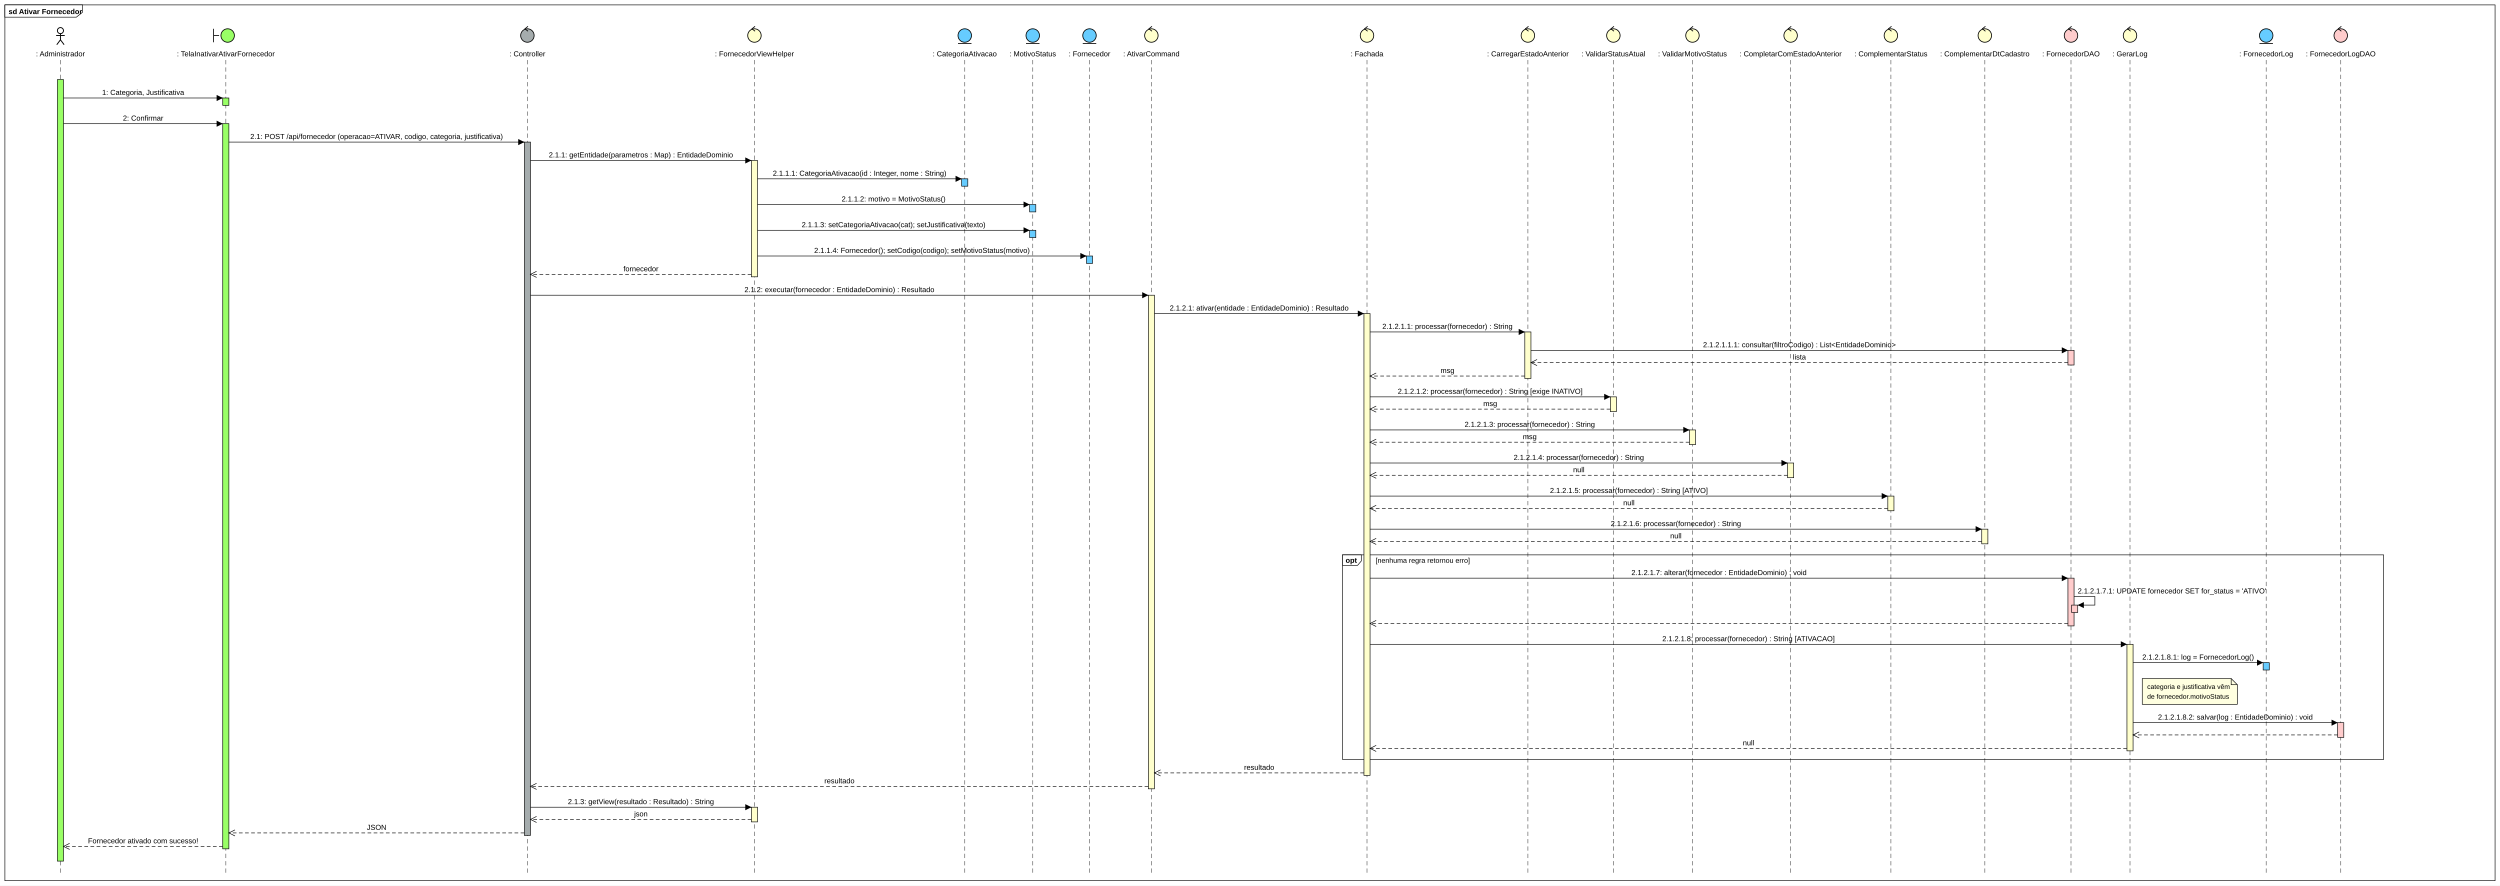
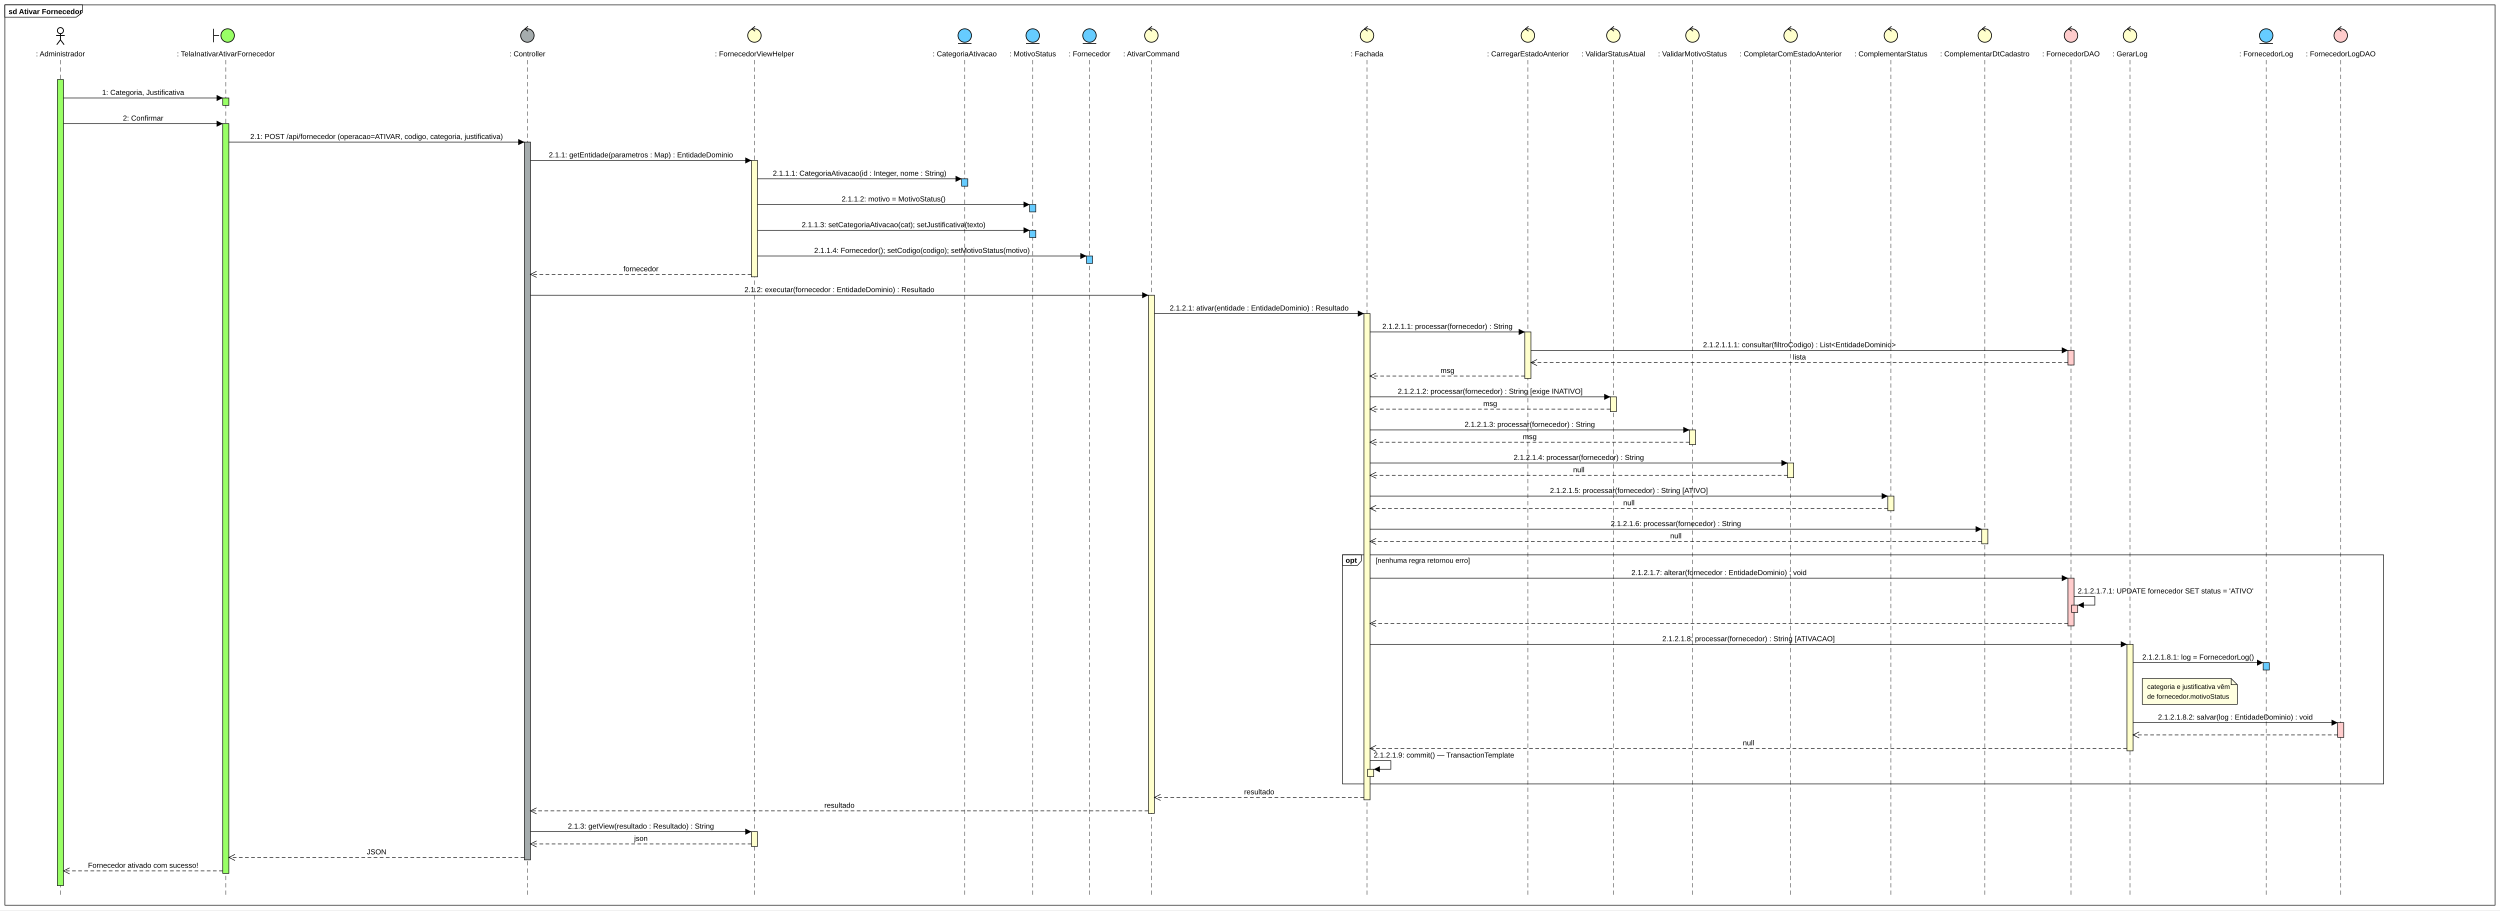
- <svg xmlns="http://www.w3.org/2000/svg" width="4082" height="1446" viewBox="0 0 4082 1446" font-family="Arial, Liberation Sans, Helvetica, sans-serif">
-   <rect x="0" y="0" width="4081.953" height="1446" fill="#fff" />
-   <rect x="8" y="8" width="4065.953" height="1430" fill="none" stroke="#000" />
+ <svg xmlns="http://www.w3.org/2000/svg" width="4082" height="1486" viewBox="0 0 4082 1486" font-family="Arial, Liberation Sans, Helvetica, sans-serif">
+   <rect x="0" y="0" width="4081.953" height="1486" fill="#fff" />
+   <rect x="8" y="8" width="4065.953" height="1470" fill="none" stroke="#000" />
  <path d="M8,8 H134.703 V20 L124.703,28 H8 Z" fill="#fff" stroke="#000" />
  <text x="14" y="23" font-size="12" font-weight="bold">sd Ativar Fornecedor</text>
  <circle cx="98.68" cy="50" r="5" fill="none" stroke="#000" stroke-width="1.5" />
  <path d="M98.68,55 V65 M91.68,58 H105.68 M98.68,65 L92.68,73 M98.68,65 L104.68,73" stroke="#000" stroke-width="1.5" fill="none" />
  <text x="98.68" y="92" font-size="12" text-anchor="middle">: Administrador</text>
-   <line x1="98.68" y1="98" x2="98.68" y2="1426" stroke="#555" stroke-dasharray="7,5" />
+   <line x1="98.68" y1="98" x2="98.68" y2="1466" stroke="#555" stroke-dasharray="7,5" />
  <path d="M348.727,47 V69 M348.727,58 H357.727" stroke="#000" stroke-width="1.3" />
  <circle cx="371.727" cy="58" r="11" fill="#99FF66" stroke="#000" stroke-width="1.3" />
  <text x="368.727" y="92" font-size="12" text-anchor="middle">: TelaInativarAtivarFornecedor</text>
-   <line x1="368.727" y1="98" x2="368.727" y2="1426" stroke="#555" stroke-dasharray="7,5" />
+   <line x1="368.727" y1="98" x2="368.727" y2="1466" stroke="#555" stroke-dasharray="7,5" />
  <circle cx="861.133" cy="58" r="11" fill="#A5ACAD" stroke="#000" stroke-width="1.3" />
  <path d="M862.133,43 L857.133,47 L862.133,51" fill="none" stroke="#000" stroke-width="1.3" />
  <text x="861.133" y="92" font-size="12" text-anchor="middle">: Controller</text>
-   <line x1="861.133" y1="98" x2="861.133" y2="1426" stroke="#555" stroke-dasharray="7,5" />
+   <line x1="861.133" y1="98" x2="861.133" y2="1466" stroke="#555" stroke-dasharray="7,5" />
  <circle cx="1231.867" cy="58" r="11" fill="#FFFFCC" stroke="#000" stroke-width="1.3" />
  <path d="M1232.867,43 L1227.867,47 L1232.867,51" fill="none" stroke="#000" stroke-width="1.3" />
  <text x="1231.867" y="92" font-size="12" text-anchor="middle">: FornecedorViewHelper</text>
-   <line x1="1231.867" y1="98" x2="1231.867" y2="1426" stroke="#555" stroke-dasharray="7,5" />
+   <line x1="1231.867" y1="98" x2="1231.867" y2="1466" stroke="#555" stroke-dasharray="7,5" />
  <circle cx="1575.242" cy="58" r="11" fill="#66CCFF" stroke="#000" stroke-width="1.3" />
  <path d="M1564.242,71 H1586.242" stroke="#000" stroke-width="1.3" />
  <text x="1575.242" y="92" font-size="12" text-anchor="middle">: CategoriaAtivacao</text>
-   <line x1="1575.242" y1="98" x2="1575.242" y2="1426" stroke="#555" stroke-dasharray="7,5" />
+   <line x1="1575.242" y1="98" x2="1575.242" y2="1466" stroke="#555" stroke-dasharray="7,5" />
  <circle cx="1686.266" cy="58" r="11" fill="#66CCFF" stroke="#000" stroke-width="1.3" />
  <path d="M1675.266,71 H1697.266" stroke="#000" stroke-width="1.3" />
  <text x="1686.266" y="92" font-size="12" text-anchor="middle">: MotivoStatus</text>
-   <line x1="1686.266" y1="98" x2="1686.266" y2="1426" stroke="#555" stroke-dasharray="7,5" />
+   <line x1="1686.266" y1="98" x2="1686.266" y2="1466" stroke="#555" stroke-dasharray="7,5" />
  <circle cx="1778.945" cy="58" r="11" fill="#66CCFF" stroke="#000" stroke-width="1.3" />
  <path d="M1767.945,71 H1789.945" stroke="#000" stroke-width="1.3" />
  <text x="1778.945" y="92" font-size="12" text-anchor="middle">: Fornecedor</text>
-   <line x1="1778.945" y1="98" x2="1778.945" y2="1426" stroke="#555" stroke-dasharray="7,5" />
+   <line x1="1778.945" y1="98" x2="1778.945" y2="1466" stroke="#555" stroke-dasharray="7,5" />
  <circle cx="1879.969" cy="58" r="11" fill="#FFFFCC" stroke="#000" stroke-width="1.3" />
  <path d="M1880.969,43 L1875.969,47 L1880.969,51" fill="none" stroke="#000" stroke-width="1.3" />
  <text x="1879.969" y="92" font-size="12" text-anchor="middle">: AtivarCommand</text>
-   <line x1="1879.969" y1="98" x2="1879.969" y2="1426" stroke="#555" stroke-dasharray="7,5" />
+   <line x1="1879.969" y1="98" x2="1879.969" y2="1466" stroke="#555" stroke-dasharray="7,5" />
  <circle cx="2232.047" cy="58" r="11" fill="#FFFFCC" stroke="#000" stroke-width="1.3" />
  <path d="M2233.047,43 L2228.047,47 L2233.047,51" fill="none" stroke="#000" stroke-width="1.3" />
  <text x="2232.047" y="92" font-size="12" text-anchor="middle">: Fachada</text>
-   <line x1="2232.047" y1="98" x2="2232.047" y2="1426" stroke="#555" stroke-dasharray="7,5" />
+   <line x1="2232.047" y1="98" x2="2232.047" y2="1466" stroke="#555" stroke-dasharray="7,5" />
  <circle cx="2494.734" cy="58" r="11" fill="#FFFFCC" stroke="#000" stroke-width="1.3" />
  <path d="M2495.734,43 L2490.734,47 L2495.734,51" fill="none" stroke="#000" stroke-width="1.3" />
  <text x="2494.734" y="92" font-size="12" text-anchor="middle">: CarregarEstadoAnterior</text>
-   <line x1="2494.734" y1="98" x2="2494.734" y2="1426" stroke="#555" stroke-dasharray="7,5" />
+   <line x1="2494.734" y1="98" x2="2494.734" y2="1466" stroke="#555" stroke-dasharray="7,5" />
  <circle cx="2634.328" cy="58" r="11" fill="#FFFFCC" stroke="#000" stroke-width="1.3" />
  <path d="M2635.328,43 L2630.328,47 L2635.328,51" fill="none" stroke="#000" stroke-width="1.3" />
  <text x="2634.328" y="92" font-size="12" text-anchor="middle">: ValidarStatusAtual</text>
-   <line x1="2634.328" y1="98" x2="2634.328" y2="1426" stroke="#555" stroke-dasharray="7,5" />
+   <line x1="2634.328" y1="98" x2="2634.328" y2="1466" stroke="#555" stroke-dasharray="7,5" />
  <circle cx="2763.469" cy="58" r="11" fill="#FFFFCC" stroke="#000" stroke-width="1.3" />
  <path d="M2764.469,43 L2759.469,47 L2764.469,51" fill="none" stroke="#000" stroke-width="1.3" />
  <text x="2763.469" y="92" font-size="12" text-anchor="middle">: ValidarMotivoStatus</text>
-   <line x1="2763.469" y1="98" x2="2763.469" y2="1426" stroke="#555" stroke-dasharray="7,5" />
+   <line x1="2763.469" y1="98" x2="2763.469" y2="1466" stroke="#555" stroke-dasharray="7,5" />
  <circle cx="2923.734" cy="58" r="11" fill="#FFFFCC" stroke="#000" stroke-width="1.3" />
  <path d="M2924.734,43 L2919.734,47 L2924.734,51" fill="none" stroke="#000" stroke-width="1.3" />
  <text x="2923.734" y="92" font-size="12" text-anchor="middle">: CompletarComEstadoAnterior</text>
-   <line x1="2923.734" y1="98" x2="2923.734" y2="1426" stroke="#555" stroke-dasharray="7,5" />
+   <line x1="2923.734" y1="98" x2="2923.734" y2="1466" stroke="#555" stroke-dasharray="7,5" />
  <circle cx="3087.445" cy="58" r="11" fill="#FFFFCC" stroke="#000" stroke-width="1.3" />
  <path d="M3088.445,43 L3083.445,47 L3088.445,51" fill="none" stroke="#000" stroke-width="1.3" />
  <text x="3087.445" y="92" font-size="12" text-anchor="middle">: ComplementarStatus</text>
-   <line x1="3087.445" y1="98" x2="3087.445" y2="1426" stroke="#555" stroke-dasharray="7,5" />
+   <line x1="3087.445" y1="98" x2="3087.445" y2="1466" stroke="#555" stroke-dasharray="7,5" />
  <circle cx="3240.82" cy="58" r="11" fill="#FFFFCC" stroke="#000" stroke-width="1.3" />
  <path d="M3241.82,43 L3236.82,47 L3241.82,51" fill="none" stroke="#000" stroke-width="1.3" />
  <text x="3240.82" y="92" font-size="12" text-anchor="middle">: ComplementarDtCadastro</text>
-   <line x1="3240.82" y1="98" x2="3240.82" y2="1426" stroke="#555" stroke-dasharray="7,5" />
+   <line x1="3240.82" y1="98" x2="3240.82" y2="1466" stroke="#555" stroke-dasharray="7,5" />
  <circle cx="3381.523" cy="58" r="11" fill="#FFCCCC" stroke="#000" stroke-width="1.3" />
  <path d="M3382.523,43 L3377.523,47 L3382.523,51" fill="none" stroke="#000" stroke-width="1.3" />
  <text x="3381.523" y="92" font-size="12" text-anchor="middle">: FornecedorDAO</text>
-   <line x1="3381.523" y1="98" x2="3381.523" y2="1426" stroke="#555" stroke-dasharray="7,5" />
+   <line x1="3381.523" y1="98" x2="3381.523" y2="1466" stroke="#555" stroke-dasharray="7,5" />
  <circle cx="3477.875" cy="58" r="11" fill="#FFFFCC" stroke="#000" stroke-width="1.3" />
  <path d="M3478.875,43 L3473.875,47 L3478.875,51" fill="none" stroke="#000" stroke-width="1.3" />
  <text x="3477.875" y="92" font-size="12" text-anchor="middle">: GerarLog</text>
-   <line x1="3477.875" y1="98" x2="3477.875" y2="1426" stroke="#555" stroke-dasharray="7,5" />
+   <line x1="3477.875" y1="98" x2="3477.875" y2="1466" stroke="#555" stroke-dasharray="7,5" />
  <circle cx="3700.25" cy="58" r="11" fill="#66CCFF" stroke="#000" stroke-width="1.3" />
  <path d="M3689.25,71 H3711.25" stroke="#000" stroke-width="1.3" />
  <text x="3700.25" y="92" font-size="12" text-anchor="middle">: FornecedorLog</text>
-   <line x1="3700.25" y1="98" x2="3700.25" y2="1426" stroke="#555" stroke-dasharray="7,5" />
+   <line x1="3700.25" y1="98" x2="3700.25" y2="1466" stroke="#555" stroke-dasharray="7,5" />
  <circle cx="3821.953" cy="58" r="11" fill="#FFCCCC" stroke="#000" stroke-width="1.3" />
  <path d="M3822.953,43 L3817.953,47 L3822.953,51" fill="none" stroke="#000" stroke-width="1.3" />
  <text x="3821.953" y="92" font-size="12" text-anchor="middle">: FornecedorLogDAO</text>
-   <line x1="3821.953" y1="98" x2="3821.953" y2="1426" stroke="#555" stroke-dasharray="7,5" />
-   <rect x="2192.047" y="906" width="1699.906" height="334" fill="none" stroke="#000" />
+   <line x1="3821.953" y1="98" x2="3821.953" y2="1466" stroke="#555" stroke-dasharray="7,5" />
+   <rect x="2192.047" y="906" width="1699.906" height="374" fill="none" stroke="#000" />
  <path d="M2192.047,906 H2222.719 V916 L2216.719,923 H2192.047 Z" fill="#fff" stroke="#000" />
  <text x="2197.047" y="919" font-size="12" font-weight="bold">opt</text>
  <text x="2246.047" y="919" font-size="11.5">[nenhuma regra retornou erro]</text>
  <rect x="363.727" y="160" width="10" height="12" fill="#99FF66" stroke="#000" />
  <rect x="1570.242" y="292" width="10" height="12" fill="#66CCFF" stroke="#000" />
  <rect x="1681.266" y="334" width="10" height="12" fill="#66CCFF" stroke="#000" />
  <rect x="1681.266" y="376" width="10" height="12" fill="#66CCFF" stroke="#000" />
  <rect x="1773.945" y="418" width="10" height="12" fill="#66CCFF" stroke="#000" />
  <rect x="1226.867" y="262" width="10" height="190" fill="#FFFFCC" stroke="#000" />
  <rect x="3376.523" y="572" width="10" height="24" fill="#FFCCCC" stroke="#000" />
  <rect x="2489.734" y="542" width="10" height="76" fill="#FFFFCC" stroke="#000" />
  <rect x="2629.328" y="648" width="10" height="24" fill="#FFFFCC" stroke="#000" />
  <rect x="2758.469" y="702" width="10" height="24" fill="#FFFFCC" stroke="#000" />
  <rect x="2918.734" y="756" width="10" height="24" fill="#FFFFCC" stroke="#000" />
  <rect x="3082.445" y="810" width="10" height="24" fill="#FFFFCC" stroke="#000" />
  <rect x="3235.82" y="864" width="10" height="24" fill="#FFFFCC" stroke="#000" />
  <rect x="3376.523" y="944" width="10" height="78" fill="#FFCCCC" stroke="#000" />
  <rect x="3695.25" y="1082" width="10" height="12" fill="#66CCFF" stroke="#000" />
  <rect x="3816.953" y="1180" width="10" height="24" fill="#FFCCCC" stroke="#000" />
  <rect x="3472.875" y="1052" width="10" height="174" fill="#FFFFCC" stroke="#000" />
-   <rect x="2227.047" y="512" width="10" height="754" fill="#FFFFCC" stroke="#000" />
-   <rect x="1874.969" y="482" width="10" height="806" fill="#FFFFCC" stroke="#000" />
-   <rect x="1226.867" y="1318" width="10" height="24" fill="#FFFFCC" stroke="#000" />
-   <rect x="856.133" y="232" width="10" height="1132" fill="#A5ACAD" stroke="#000" />
-   <rect x="363.727" y="202" width="10" height="1184" fill="#99FF66" stroke="#000" />
-   <rect x="93.68" y="130" width="10" height="1276" fill="#99FF66" stroke="#000" />
+   <rect x="2227.047" y="512" width="10" height="794" fill="#FFFFCC" stroke="#000" />
+   <rect x="1874.969" y="482" width="10" height="846" fill="#FFFFCC" stroke="#000" />
+   <rect x="1226.867" y="1358" width="10" height="24" fill="#FFFFCC" stroke="#000" />
+   <rect x="856.133" y="232" width="10" height="1172" fill="#A5ACAD" stroke="#000" />
+   <rect x="363.727" y="202" width="10" height="1224" fill="#99FF66" stroke="#000" />
+   <rect x="93.68" y="130" width="10" height="1316" fill="#99FF66" stroke="#000" />
  <rect x="3382.523" y="988" width="10" height="12" fill="#FFCCCC" stroke="#000" />
  <line x1="103.68" y1="160" x2="363.727" y2="160" stroke="#000" />
  <path d="M363.727,160 L353.727,155 L353.727,165 Z" fill="#000" />
  <text x="233.7" y="155.0" font-size="12" text-anchor="middle" font-weight="normal" fill="#000">1: Categoria, Justificativa</text>
  <line x1="103.68" y1="202" x2="363.727" y2="202" stroke="#000" />
  <path d="M363.727,202 L353.727,197 L353.727,207 Z" fill="#000" />
  <text x="233.7" y="197.0" font-size="12" text-anchor="middle" font-weight="normal" fill="#000">2: Confirmar</text>
  <line x1="373.727" y1="232" x2="856.133" y2="232" stroke="#000" />
  <path d="M856.133,232 L846.133,227 L846.133,237 Z" fill="#000" />
  <text x="614.9" y="227.0" font-size="12" text-anchor="middle" font-weight="normal" fill="#000">2.1: POST /api/fornecedor (operacao=ATIVAR, codigo, categoria, justificativa)</text>
  <line x1="866.133" y1="262" x2="1226.867" y2="262" stroke="#000" />
  <path d="M1226.867,262 L1216.867,257 L1216.867,267 Z" fill="#000" />
  <text x="1046.5" y="257.0" font-size="12" text-anchor="middle" font-weight="normal" fill="#000">2.1.1: getEntidade(parametros : Map) : EntidadeDominio</text>
  <line x1="1236.867" y1="292" x2="1570.242" y2="292" stroke="#000" />
  <path d="M1570.242,292 L1560.242,287 L1560.242,297 Z" fill="#000" />
  <text x="1403.6" y="287.0" font-size="12" text-anchor="middle" font-weight="normal" fill="#000">2.1.1.1: CategoriaAtivacao(id : Integer, nome : String)</text>
  <line x1="1236.867" y1="334" x2="1681.266" y2="334" stroke="#000" />
  <path d="M1681.266,334 L1671.266,329 L1671.266,339 Z" fill="#000" />
  <text x="1459.1" y="329.0" font-size="12" text-anchor="middle" font-weight="normal" fill="#000">2.1.1.2: motivo = MotivoStatus()</text>
  <line x1="1236.867" y1="376" x2="1681.266" y2="376" stroke="#000" />
  <path d="M1681.266,376 L1671.266,371 L1671.266,381 Z" fill="#000" />
  <text x="1459.1" y="371.0" font-size="12" text-anchor="middle" font-weight="normal" fill="#000">2.1.1.3: setCategoriaAtivacao(cat); setJustificativa(texto)</text>
  <line x1="1236.867" y1="418" x2="1773.945" y2="418" stroke="#000" />
  <path d="M1773.945,418 L1763.945,413 L1763.945,423 Z" fill="#000" />
  <text x="1505.4" y="413.0" font-size="12" text-anchor="middle" font-weight="normal" fill="#000">2.1.1.4: Fornecedor(); setCodigo(codigo); setMotivoStatus(motivo)</text>
  <line x1="1226.867" y1="448" x2="866.133" y2="448" stroke="#000" stroke-dasharray="6,4" />
  <path d="M876.133,443 L866.133,448 L876.133,453" fill="none" stroke="#000" />
  <text x="1046.5" y="443.0" font-size="12" text-anchor="middle" font-weight="normal" fill="#000">fornecedor</text>
  <line x1="866.133" y1="482" x2="1874.969" y2="482" stroke="#000" />
  <path d="M1874.969,482 L1864.969,477 L1864.969,487 Z" fill="#000" />
  <text x="1370.6" y="477.0" font-size="12" text-anchor="middle" font-weight="normal" fill="#000">2.1.2: executar(fornecedor : EntidadeDominio) : Resultado</text>
  <line x1="1884.969" y1="512" x2="2227.047" y2="512" stroke="#000" />
  <path d="M2227.047,512 L2217.047,507 L2217.047,517 Z" fill="#000" />
  <text x="2056.0" y="507.0" font-size="12" text-anchor="middle" font-weight="normal" fill="#000">2.1.2.1: ativar(entidade : EntidadeDominio) : Resultado</text>
  <line x1="2237.047" y1="542" x2="2489.734" y2="542" stroke="#000" />
  <path d="M2489.734,542 L2479.734,537 L2479.734,547 Z" fill="#000" />
  <text x="2363.4" y="537.0" font-size="12" text-anchor="middle" font-weight="normal" fill="#000">2.1.2.1.1: processar(fornecedor) : String</text>
  <line x1="2499.734" y1="572" x2="3376.523" y2="572" stroke="#000" />
  <path d="M3376.523,572 L3366.523,567 L3366.523,577 Z" fill="#000" />
  <text x="2938.1" y="567.0" font-size="12" text-anchor="middle" font-weight="normal" fill="#000">2.1.2.1.1.1: consultar(filtroCodigo) : List&lt;EntidadeDominio&gt;</text>
  <line x1="3376.523" y1="592" x2="2499.734" y2="592" stroke="#000" stroke-dasharray="6,4" />
  <path d="M2509.734,587 L2499.734,592 L2509.734,597" fill="none" stroke="#000" />
  <text x="2938.1" y="587.0" font-size="12" text-anchor="middle" font-weight="normal" fill="#000">lista</text>
  <line x1="2489.734" y1="614" x2="2237.047" y2="614" stroke="#000" stroke-dasharray="6,4" />
  <path d="M2247.047,609 L2237.047,614 L2247.047,619" fill="none" stroke="#000" />
  <text x="2363.4" y="609.0" font-size="12" text-anchor="middle" font-weight="normal" fill="#000">msg</text>
  <line x1="2237.047" y1="648" x2="2629.328" y2="648" stroke="#000" />
  <path d="M2629.328,648 L2619.328,643 L2619.328,653 Z" fill="#000" />
  <text x="2433.2" y="643.0" font-size="12" text-anchor="middle" font-weight="normal" fill="#000">2.1.2.1.2: processar(fornecedor) : String   [exige INATIVO]</text>
  <line x1="2629.328" y1="668" x2="2237.047" y2="668" stroke="#000" stroke-dasharray="6,4" />
  <path d="M2247.047,663 L2237.047,668 L2247.047,673" fill="none" stroke="#000" />
  <text x="2433.2" y="663.0" font-size="12" text-anchor="middle" font-weight="normal" fill="#000">msg</text>
  <line x1="2237.047" y1="702" x2="2758.469" y2="702" stroke="#000" />
  <path d="M2758.469,702 L2748.469,697 L2748.469,707 Z" fill="#000" />
  <text x="2497.8" y="697.0" font-size="12" text-anchor="middle" font-weight="normal" fill="#000">2.1.2.1.3: processar(fornecedor) : String</text>
  <line x1="2758.469" y1="722" x2="2237.047" y2="722" stroke="#000" stroke-dasharray="6,4" />
  <path d="M2247.047,717 L2237.047,722 L2247.047,727" fill="none" stroke="#000" />
  <text x="2497.8" y="717.0" font-size="12" text-anchor="middle" font-weight="normal" fill="#000">msg</text>
  <line x1="2237.047" y1="756" x2="2918.734" y2="756" stroke="#000" />
  <path d="M2918.734,756 L2908.734,751 L2908.734,761 Z" fill="#000" />
  <text x="2577.9" y="751.0" font-size="12" text-anchor="middle" font-weight="normal" fill="#000">2.1.2.1.4: processar(fornecedor) : String</text>
  <line x1="2918.734" y1="776" x2="2237.047" y2="776" stroke="#000" stroke-dasharray="6,4" />
  <path d="M2247.047,771 L2237.047,776 L2247.047,781" fill="none" stroke="#000" />
  <text x="2577.9" y="771.0" font-size="12" text-anchor="middle" font-weight="normal" fill="#000">null</text>
  <line x1="2237.047" y1="810" x2="3082.445" y2="810" stroke="#000" />
  <path d="M3082.445,810 L3072.445,805 L3072.445,815 Z" fill="#000" />
  <text x="2659.7" y="805.0" font-size="12" text-anchor="middle" font-weight="normal" fill="#000">2.1.2.1.5: processar(fornecedor) : String   [ATIVO]</text>
  <line x1="3082.445" y1="830" x2="2237.047" y2="830" stroke="#000" stroke-dasharray="6,4" />
  <path d="M2247.047,825 L2237.047,830 L2247.047,835" fill="none" stroke="#000" />
  <text x="2659.7" y="825.0" font-size="12" text-anchor="middle" font-weight="normal" fill="#000">null</text>
  <line x1="2237.047" y1="864" x2="3235.82" y2="864" stroke="#000" />
  <path d="M3235.82,864 L3225.82,859 L3225.82,869 Z" fill="#000" />
  <text x="2736.4" y="859.0" font-size="12" text-anchor="middle" font-weight="normal" fill="#000">2.1.2.1.6: processar(fornecedor) : String</text>
  <line x1="3235.82" y1="884" x2="2237.047" y2="884" stroke="#000" stroke-dasharray="6,4" />
  <path d="M2247.047,879 L2237.047,884 L2247.047,889" fill="none" stroke="#000" />
  <text x="2736.4" y="879.0" font-size="12" text-anchor="middle" font-weight="normal" fill="#000">null</text>
  <line x1="2237.047" y1="944" x2="3376.523" y2="944" stroke="#000" />
  <path d="M3376.523,944 L3366.523,939 L3366.523,949 Z" fill="#000" />
  <text x="2806.8" y="939.0" font-size="12" text-anchor="middle" font-weight="normal" fill="#000">2.1.2.1.7: alterar(fornecedor : EntidadeDominio) : void</text>
  <path d="M3386.523,974 H3420.523 V988 H3393.523" fill="none" stroke="#000" />
  <path d="M3392.523,988 L3402.523,983 L3402.523,993 Z" fill="#000" />
-   <text x="3392.5" y="969.0" font-size="12" text-anchor="start" font-weight="normal" fill="#000">2.1.2.1.7.1: UPDATE fornecedor SET for_status = 'ATIVO'</text>
+   <text x="3392.5" y="969.0" font-size="12" text-anchor="start" font-weight="normal" fill="#000">2.1.2.1.7.1: UPDATE fornecedor SET status = 'ATIVO'</text>
  <line x1="3376.523" y1="1018" x2="2237.047" y2="1018" stroke="#000" stroke-dasharray="6,4" />
  <path d="M2247.047,1013 L2237.047,1018 L2247.047,1023" fill="none" stroke="#000" />
  <line x1="2237.047" y1="1052" x2="3472.875" y2="1052" stroke="#000" />
  <path d="M3472.875,1052 L3462.875,1047 L3462.875,1057 Z" fill="#000" />
  <text x="2855.0" y="1047.0" font-size="12" text-anchor="middle" font-weight="normal" fill="#000">2.1.2.1.8: processar(fornecedor) : String   [ATIVACAO]</text>
  <line x1="3482.875" y1="1082" x2="3695.25" y2="1082" stroke="#000" />
  <path d="M3695.25,1082 L3685.25,1077 L3685.25,1087 Z" fill="#000" />
  <text x="3589.1" y="1077.0" font-size="12" text-anchor="middle" font-weight="normal" fill="#000">2.1.2.1.8.1: log = FornecedorLog()</text>
  <path d="M3497.875,1108 H3643.062 L3653.062,1118 V1150 H3497.875 Z" fill="#FFFFE0" stroke="#000" />
  <path d="M3643.062,1108 V1118 H3653.062" fill="none" stroke="#000" />
  <text x="3505.9" y="1125.0" font-size="11" text-anchor="start" font-weight="normal" fill="#000">categoria e justificativa vêm</text>
  <text x="3505.9" y="1141.0" font-size="11" text-anchor="start" font-weight="normal" fill="#000">de fornecedor.motivoStatus</text>
  <line x1="3482.875" y1="1180" x2="3816.953" y2="1180" stroke="#000" />
  <path d="M3816.953,1180 L3806.953,1175 L3806.953,1185 Z" fill="#000" />
  <text x="3649.9" y="1175.0" font-size="12" text-anchor="middle" font-weight="normal" fill="#000">2.1.2.1.8.2: salvar(log : EntidadeDominio) : void</text>
  <line x1="3816.953" y1="1200" x2="3482.875" y2="1200" stroke="#000" stroke-dasharray="6,4" />
  <path d="M3492.875,1195 L3482.875,1200 L3492.875,1205" fill="none" stroke="#000" />
  <line x1="3472.875" y1="1222" x2="2237.047" y2="1222" stroke="#000" stroke-dasharray="6,4" />
  <path d="M2247.047,1217 L2237.047,1222 L2247.047,1227" fill="none" stroke="#000" />
  <text x="2855.0" y="1217.0" font-size="12" text-anchor="middle" font-weight="normal" fill="#000">null</text>
-   <line x1="2227.047" y1="1262" x2="1884.969" y2="1262" stroke="#000" stroke-dasharray="6,4" />
-   <path d="M1894.969,1257 L1884.969,1262 L1894.969,1267" fill="none" stroke="#000" />
-   <text x="2056.0" y="1257.0" font-size="12" text-anchor="middle" font-weight="normal" fill="#000">resultado</text>
-   <line x1="1874.969" y1="1284" x2="866.133" y2="1284" stroke="#000" stroke-dasharray="6,4" />
-   <path d="M876.133,1279 L866.133,1284 L876.133,1289" fill="none" stroke="#000" />
-   <text x="1370.6" y="1279.0" font-size="12" text-anchor="middle" font-weight="normal" fill="#000">resultado</text>
-   <line x1="866.133" y1="1318" x2="1226.867" y2="1318" stroke="#000" />
-   <path d="M1226.867,1318 L1216.867,1313 L1216.867,1323 Z" fill="#000" />
-   <text x="1046.5" y="1313.0" font-size="12" text-anchor="middle" font-weight="normal" fill="#000">2.1.3: getView(resultado : Resultado) : String</text>
-   <line x1="1226.867" y1="1338" x2="866.133" y2="1338" stroke="#000" stroke-dasharray="6,4" />
-   <path d="M876.133,1333 L866.133,1338 L876.133,1343" fill="none" stroke="#000" />
-   <text x="1046.5" y="1333.0" font-size="12" text-anchor="middle" font-weight="normal" fill="#000">json</text>
-   <line x1="856.133" y1="1360" x2="373.727" y2="1360" stroke="#000" stroke-dasharray="6,4" />
-   <path d="M383.727,1355 L373.727,1360 L383.727,1365" fill="none" stroke="#000" />
-   <text x="614.9" y="1355.0" font-size="12" text-anchor="middle" font-weight="normal" fill="#000">JSON</text>
-   <line x1="363.727" y1="1382" x2="103.68" y2="1382" stroke="#000" stroke-dasharray="6,4" />
-   <path d="M113.68,1377 L103.68,1382 L113.68,1387" fill="none" stroke="#000" />
-   <text x="233.7" y="1377.0" font-size="12" text-anchor="middle" font-weight="normal" fill="#000">Fornecedor ativado com sucesso!</text>
+   <line x1="2227.047" y1="1302" x2="1884.969" y2="1302" stroke="#000" stroke-dasharray="6,4" />
+   <path d="M1894.969,1297 L1884.969,1302 L1894.969,1307" fill="none" stroke="#000" />
+   <text x="2056.0" y="1297" font-size="12" text-anchor="middle" font-weight="normal" fill="#000">resultado</text>
+   <line x1="1874.969" y1="1324" x2="866.133" y2="1324" stroke="#000" stroke-dasharray="6,4" />
+   <path d="M876.133,1319 L866.133,1324 L876.133,1329" fill="none" stroke="#000" />
+   <text x="1370.6" y="1319" font-size="12" text-anchor="middle" font-weight="normal" fill="#000">resultado</text>
+   <line x1="866.133" y1="1358" x2="1226.867" y2="1358" stroke="#000" />
+   <path d="M1226.867,1358 L1216.867,1353 L1216.867,1363 Z" fill="#000" />
+   <text x="1046.5" y="1353" font-size="12" text-anchor="middle" font-weight="normal" fill="#000">2.1.3: getView(resultado : Resultado) : String</text>
+   <line x1="1226.867" y1="1378" x2="866.133" y2="1378" stroke="#000" stroke-dasharray="6,4" />
+   <path d="M876.133,1373 L866.133,1378 L876.133,1383" fill="none" stroke="#000" />
+   <text x="1046.5" y="1373" font-size="12" text-anchor="middle" font-weight="normal" fill="#000">json</text>
+   <line x1="856.133" y1="1400" x2="373.727" y2="1400" stroke="#000" stroke-dasharray="6,4" />
+   <path d="M383.727,1395 L373.727,1400 L383.727,1405" fill="none" stroke="#000" />
+   <text x="614.9" y="1395" font-size="12" text-anchor="middle" font-weight="normal" fill="#000">JSON</text>
+   <line x1="363.727" y1="1422" x2="103.68" y2="1422" stroke="#000" stroke-dasharray="6,4" />
+   <path d="M113.68,1417 L103.68,1422 L113.68,1427" fill="none" stroke="#000" />
+   <text x="233.7" y="1417" font-size="12" text-anchor="middle" font-weight="normal" fill="#000">Fornecedor ativado com sucesso!</text>
+   <path d="M2237.047,1242 H2271.047 V1256 H2244.047" fill="none" stroke="#000" />
+   <path d="M2243.047,1256 L2253.047,1251 L2253.047,1261 Z" fill="#000" />
+   <rect x="2233.047" y="1256" width="10" height="12" fill="#FFFFCC" stroke="#000" />
+   <text x="2243.047" y="1237" font-size="12" text-anchor="start" font-weight="normal" fill="#000">2.1.2.1.9: commit() — TransactionTemplate</text>
</svg>
